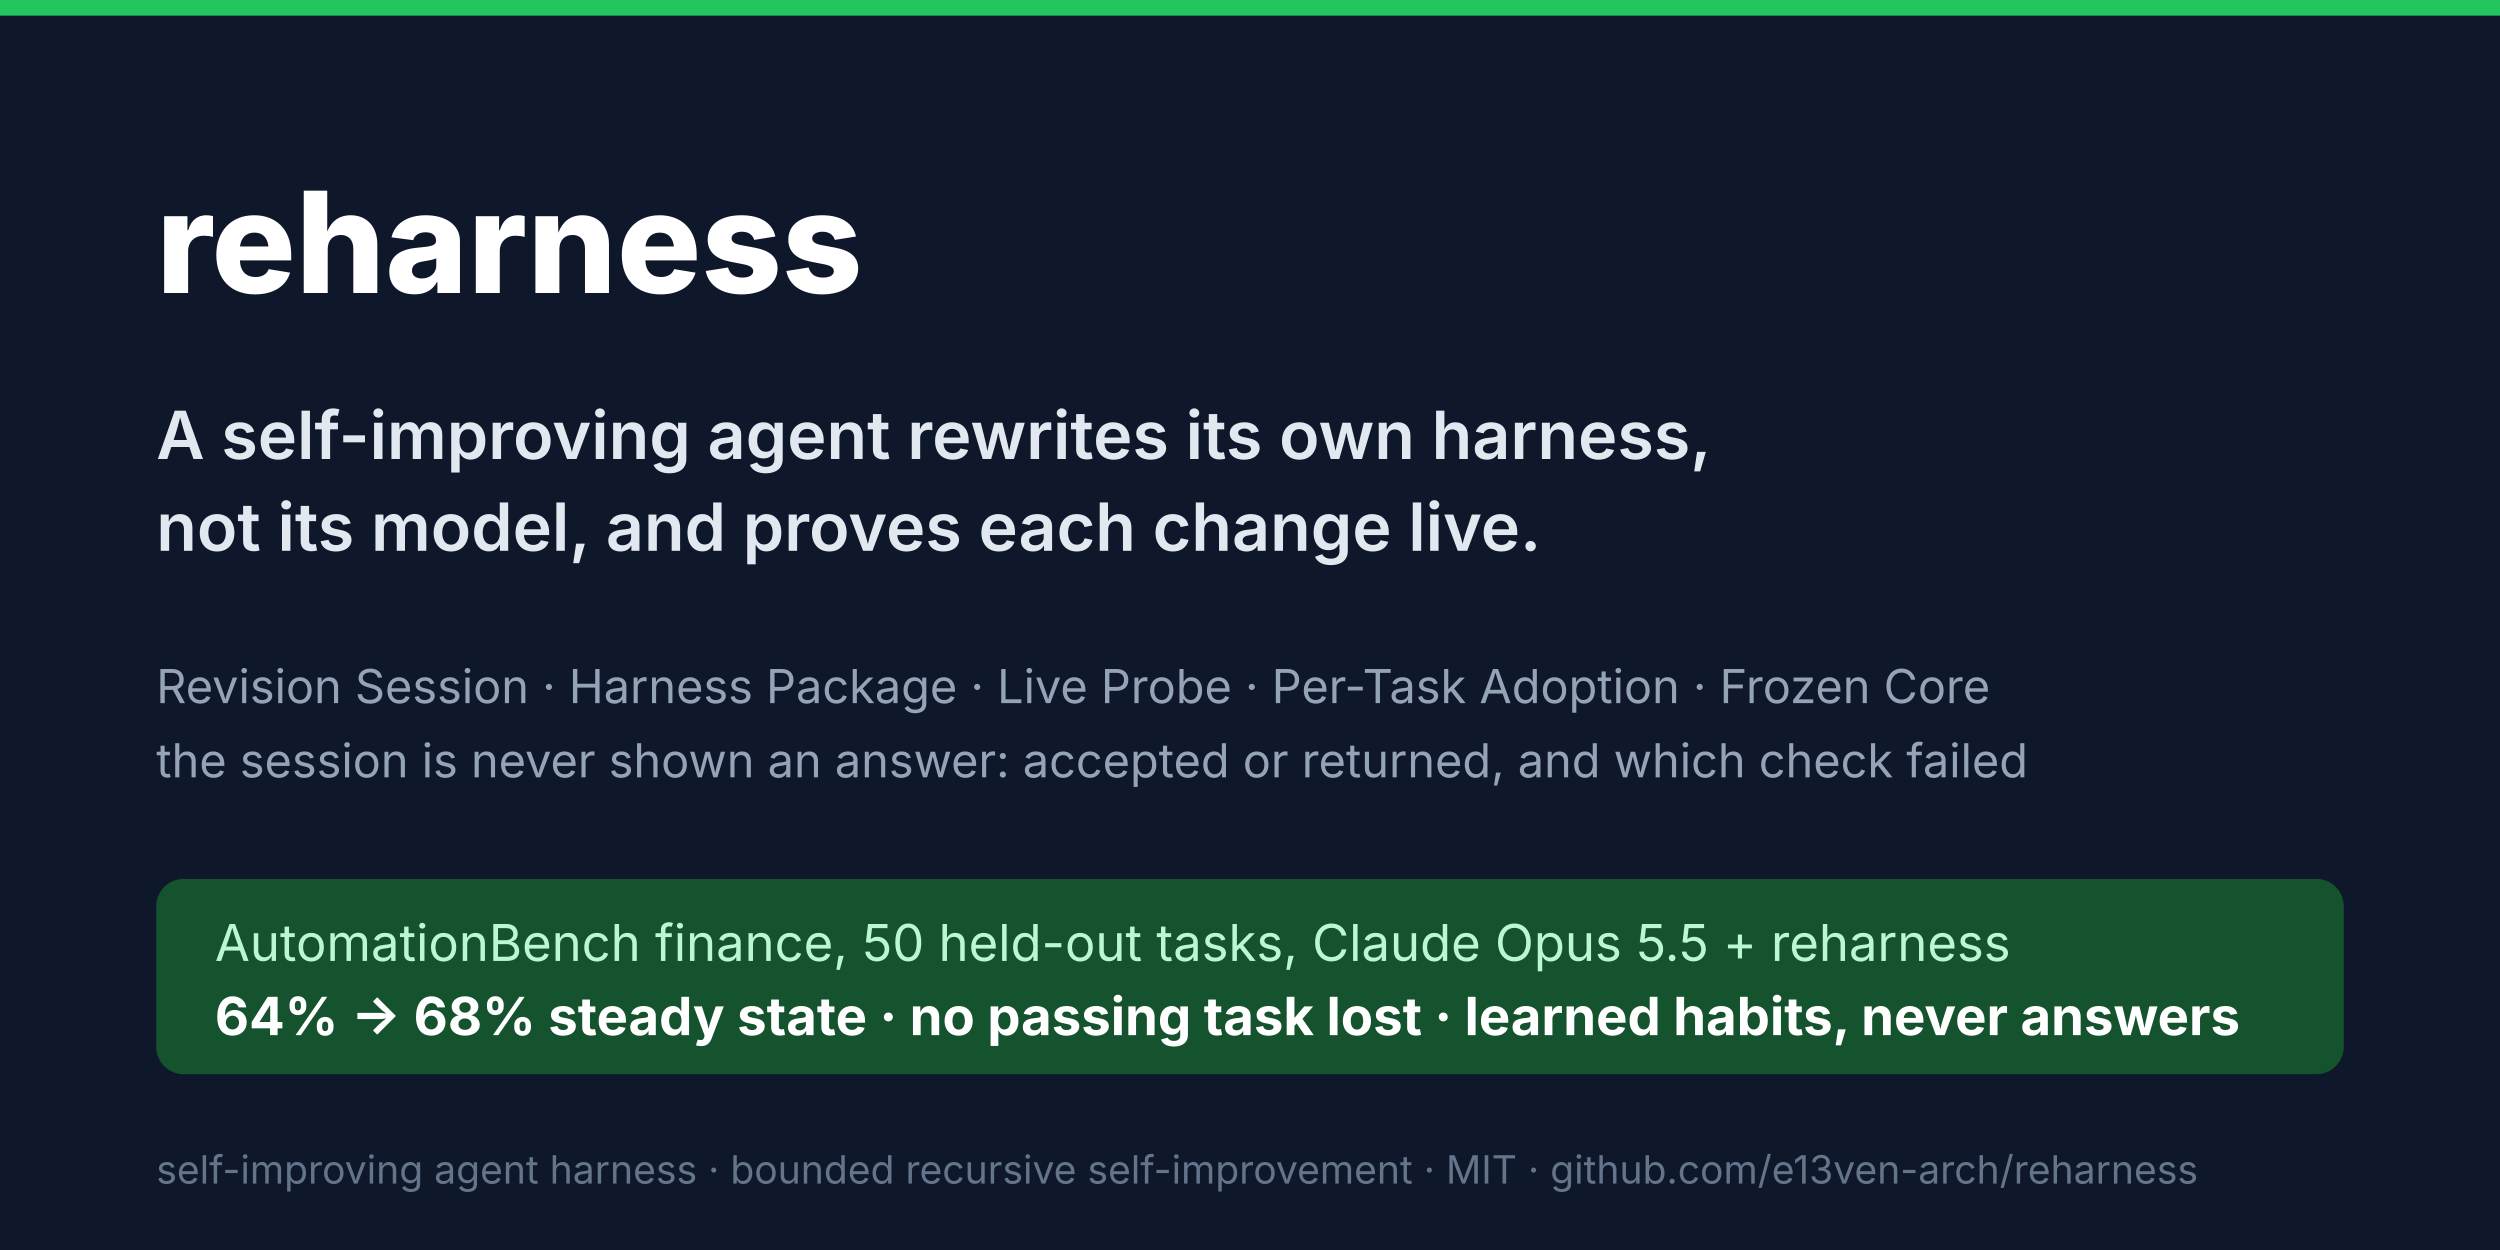
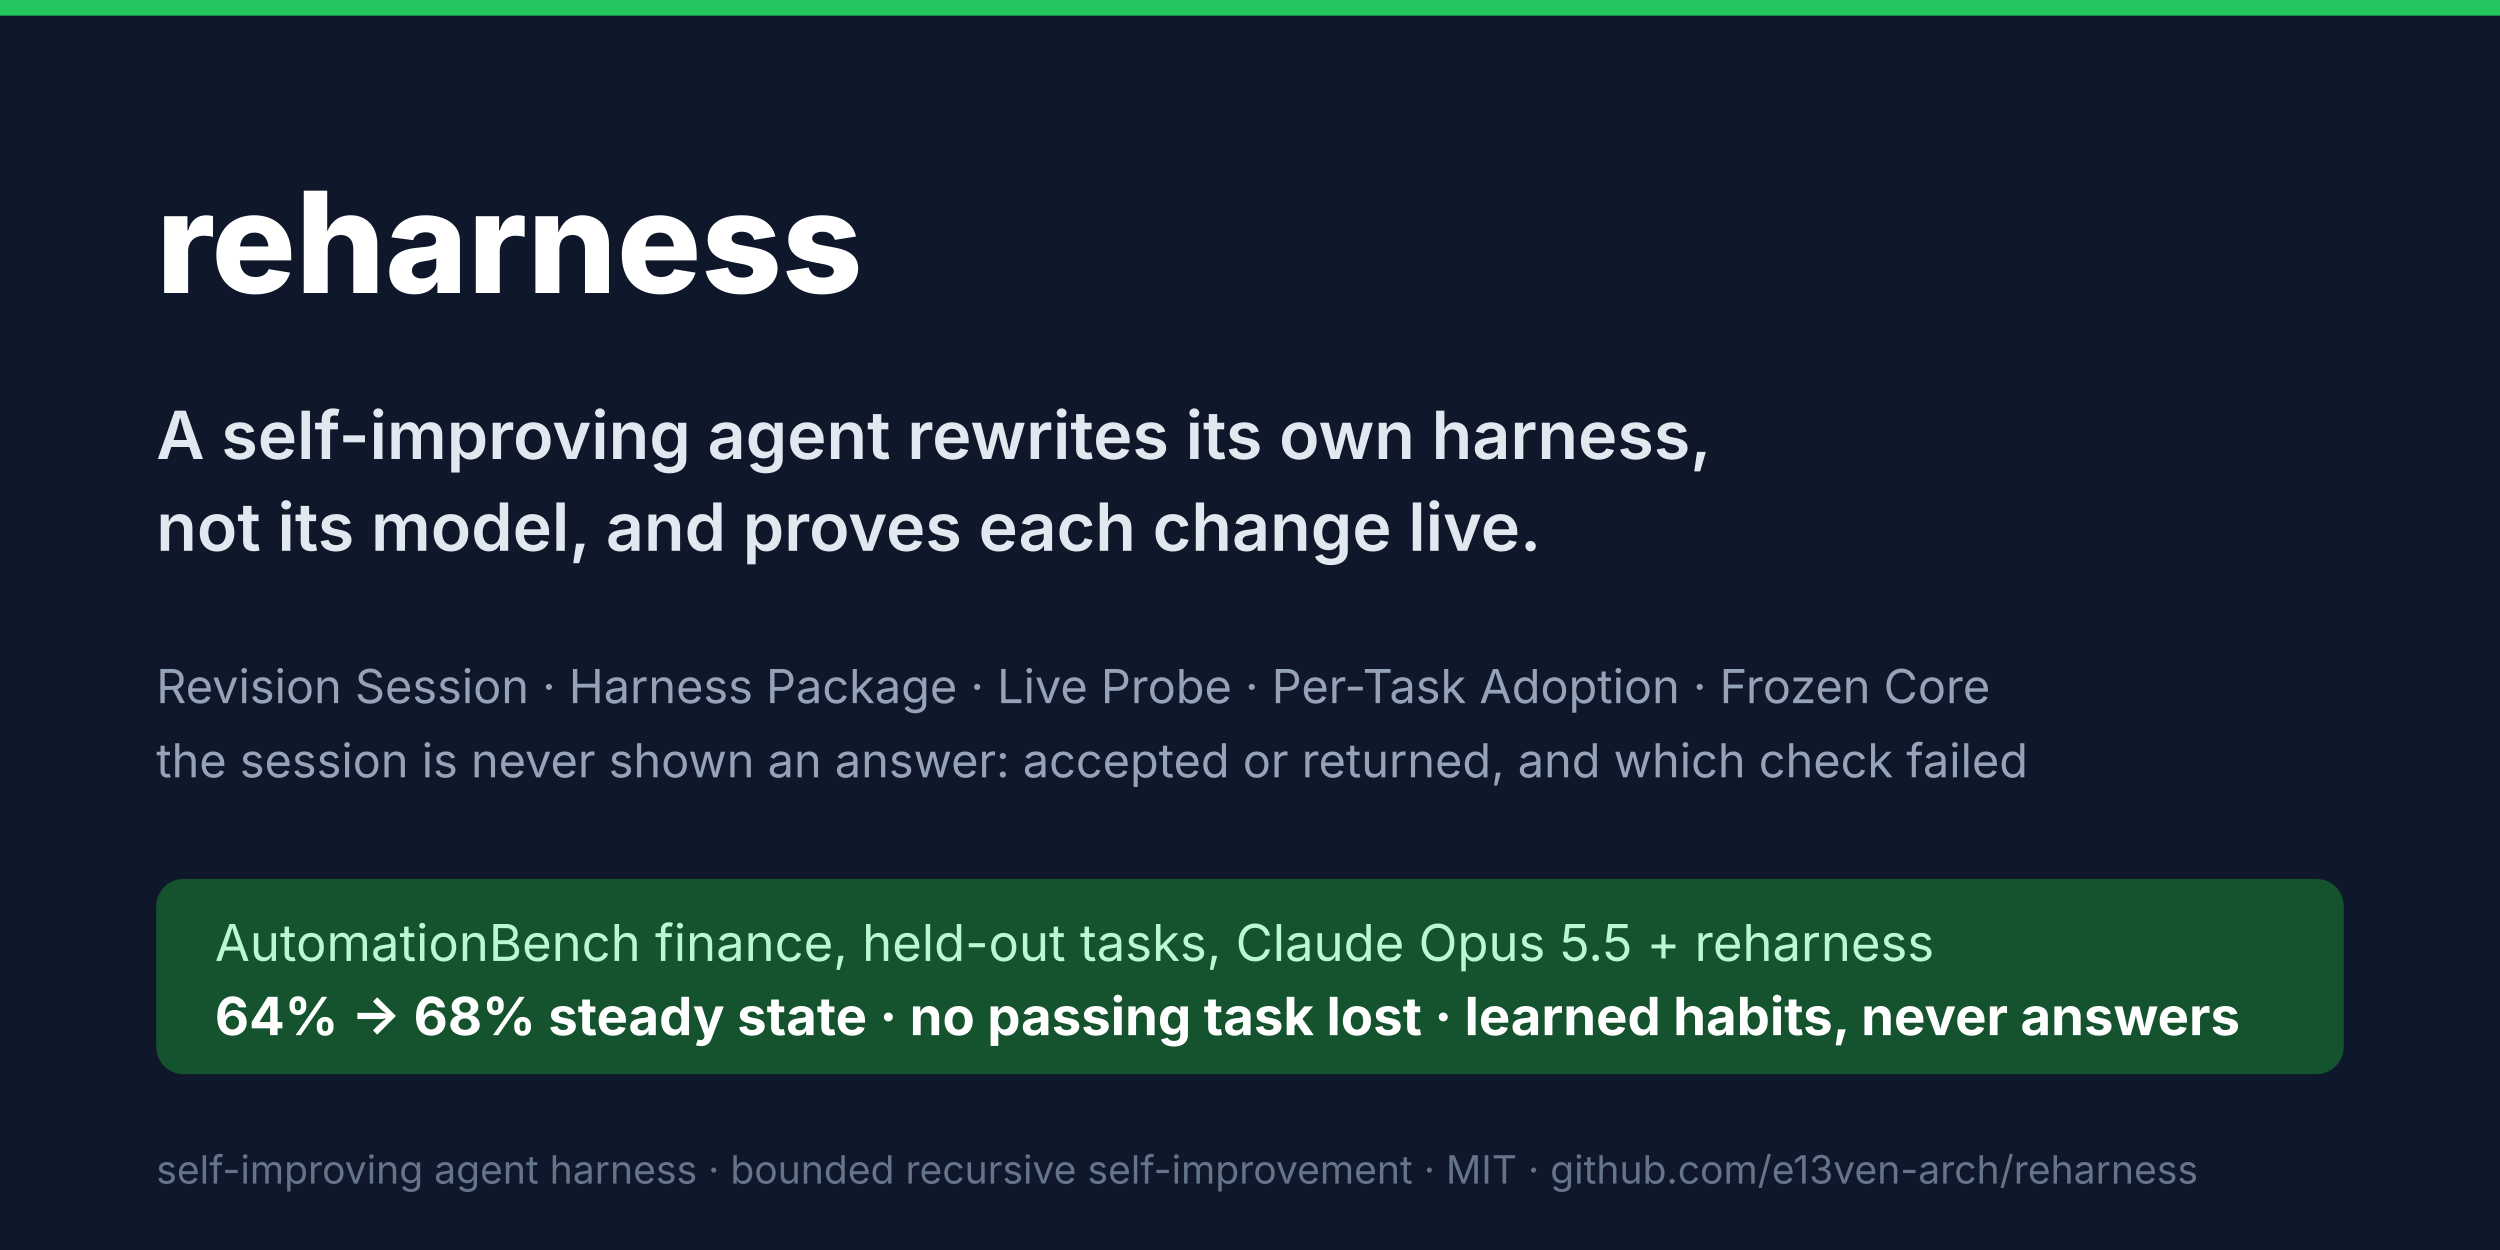
<svg xmlns="http://www.w3.org/2000/svg" viewBox="0 0 1280 640" font-family="Inter, Helvetica, Arial, sans-serif">
  <rect width="1280" height="640" fill="#0f172a" />
  <rect x="0" y="0" width="1280" height="8" fill="#22c55e" />
  <text x="80" y="150" font-size="72" font-weight="800" fill="#ffffff">reharness</text>
  <text x="80" y="235" font-size="34" font-weight="600" fill="#e2e8f0">A self-improving agent rewrites its own harness,</text>
  <text x="80" y="282" font-size="34" font-weight="600" fill="#e2e8f0">not its model, and proves each change live.</text>
  <g font-size="24" fill="#94a3b8">
    <text x="80" y="360">Revision Session · Harness Package · Live Probe · Per-Task Adoption · Frozen Core</text>
    <text x="80" y="398">the session is never shown an answer: accepted or returned, and which check failed</text>
  </g>
  <rect x="80" y="450" width="1120" height="100" rx="14" fill="#14532d" />
-   <text x="110" y="492" font-size="26" fill="#bbf7d0">AutomationBench finance, 50 held-out tasks, Claude Opus 5.5 + reharness</text>
+   <text x="110" y="492" font-size="26" fill="#bbf7d0">AutomationBench finance, held-out tasks, Claude Opus 5.5 + reharness</text>
  <text x="110" y="530" font-size="27" font-weight="700" fill="#ffffff">64% → 68% steady state · no passing task lost · learned habits, never answers</text>
  <text x="80" y="606" font-size="20" fill="#64748b">self-improving agent harness · bounded recursive self-improvement · MIT · github.com/e13ven-arch/reharness</text>
</svg>
